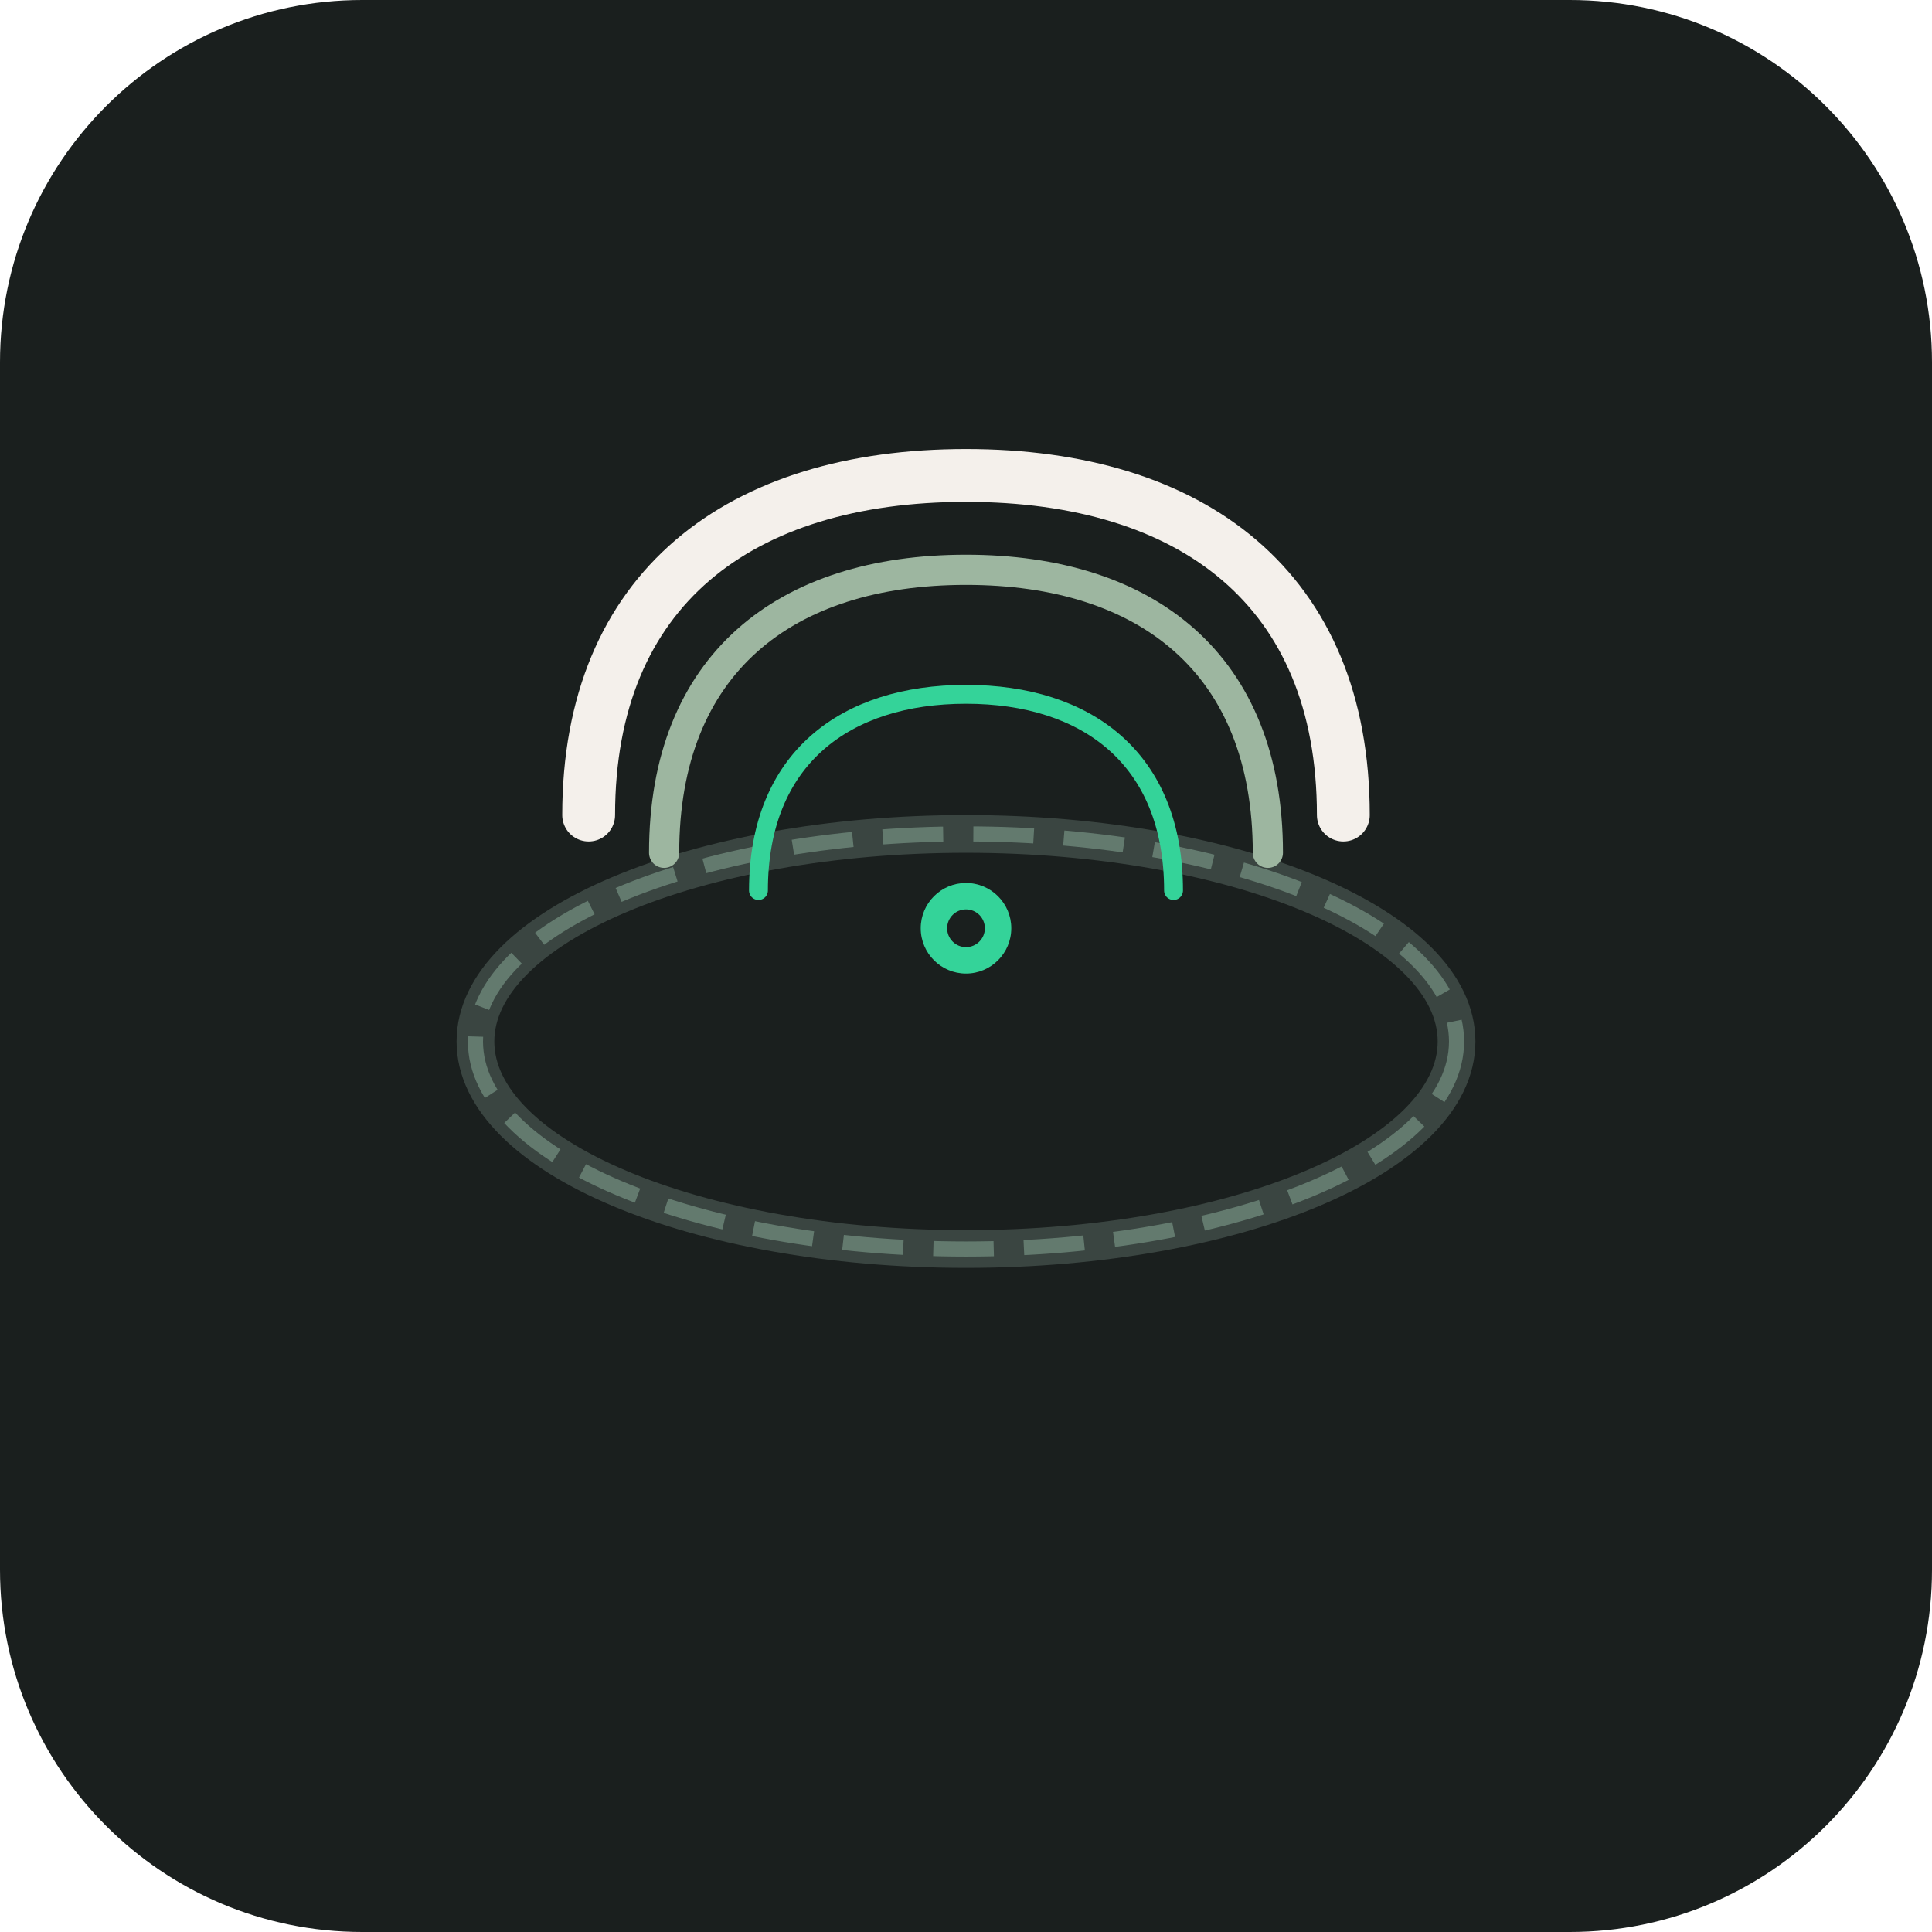
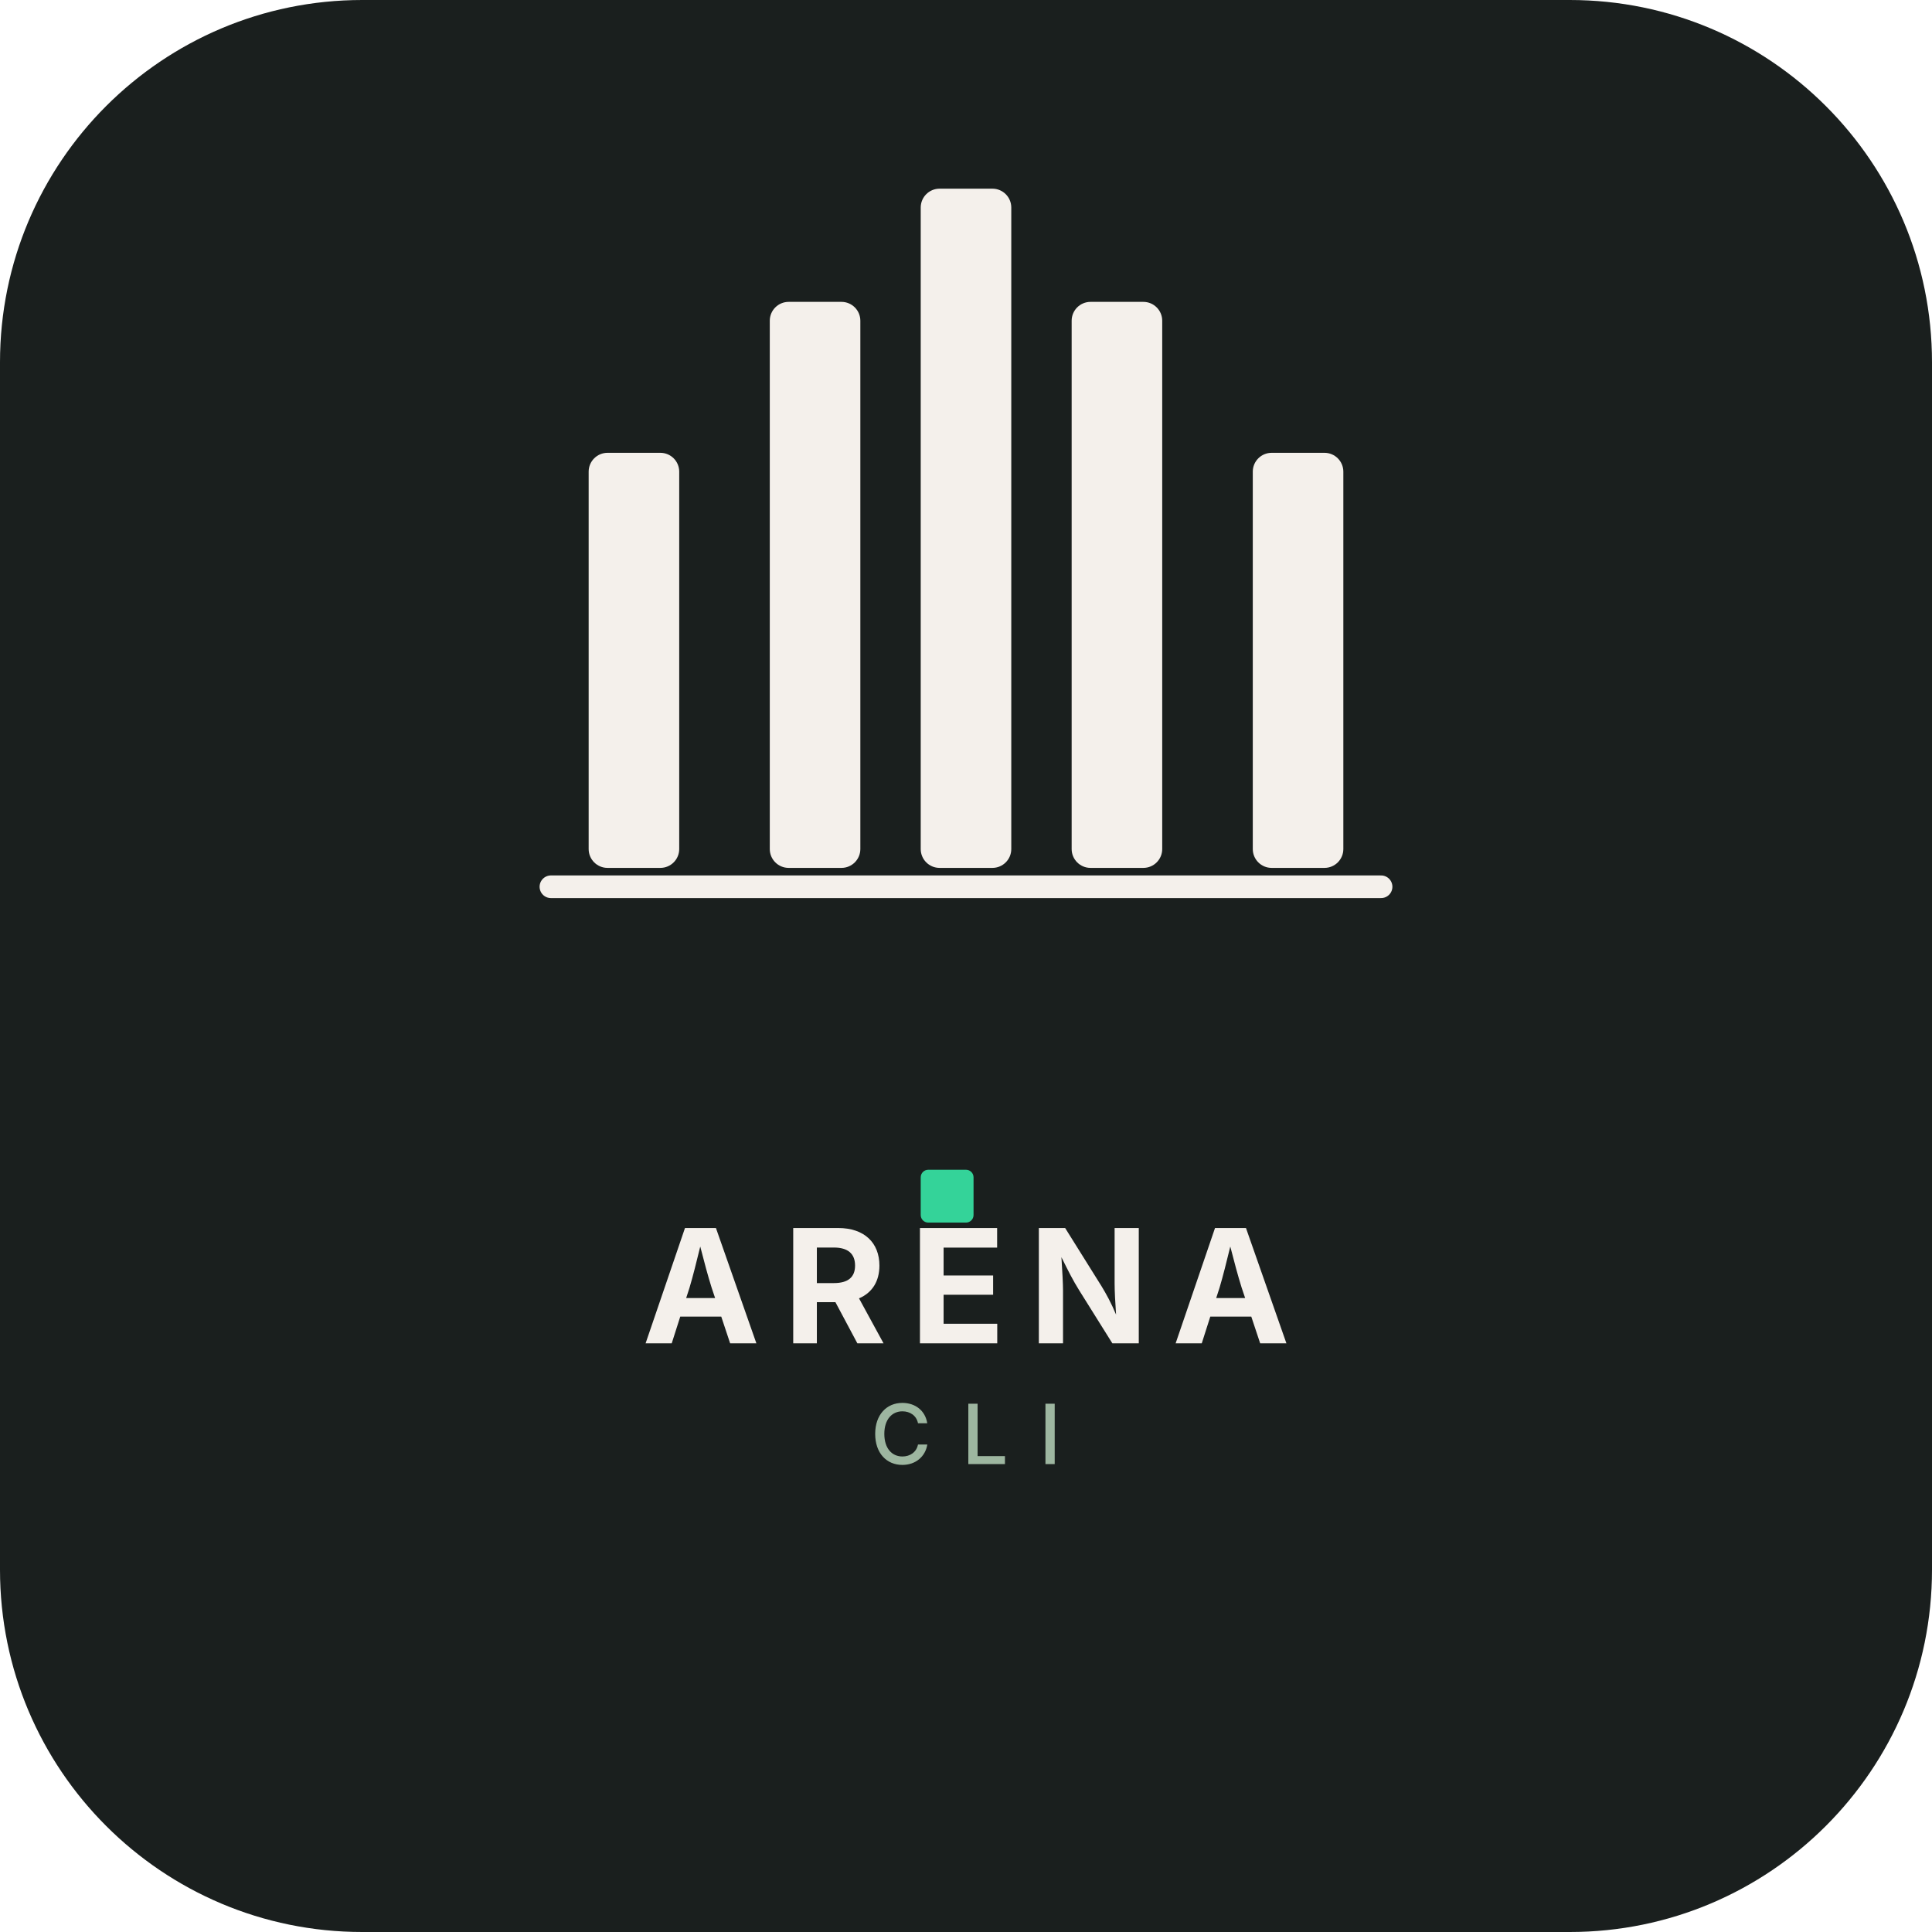
<svg xmlns="http://www.w3.org/2000/svg" viewBox="0 0 512 512" width="512" height="512">
  <rect width="512" height="512" rx="96" fill="#1a1f1e" />
-   <g transform="translate(256, 256)">
-     <ellipse cx="0" cy="20" rx="130" ry="55" fill="none" stroke="#3a4541" stroke-width="10" />
-     <ellipse cx="0" cy="20" rx="130" ry="55" fill="none" stroke="#8bb09c" stroke-width="4" stroke-dasharray="16 8" opacity=".5" />
-     <path d="M-100,-40 C-100,-100 -60,-130 0,-130 C60,-130 100,-100 100,-40" fill="none" stroke="#F4F0EB" stroke-width="14" stroke-linecap="round" />
-     <path d="M-80,-30 C-80,-80 -48,-105 0,-105 C48,-105 80,-80 80,-30" fill="none" stroke="#9db6a0" stroke-width="8" stroke-linecap="round" />
-     <path d="M-55,-20 C-55,-55 -32,-72 0,-72 C32,-72 55,-55 55,-20" fill="none" stroke="#34d399" stroke-width="5" stroke-linecap="round" />
-     <circle cx="0" cy="-10" r="12" fill="#34d399" />
-     <circle cx="0" cy="-10" r="5" fill="#1a1f1e" />
+   <g transform="translate(256, 180)">
+     <rect x="-100" y="-60" width="24" height="110" rx="5" fill="#F4F0EB" />
+     <rect x="-52" y="-100" width="24" height="150" rx="5" fill="#F4F0EB" />
+     <rect x="-12" y="-130" width="24" height="180" rx="5" fill="#F4F0EB" />
+     <rect x="28" y="-100" width="24" height="150" rx="5" fill="#F4F0EB" />
+     <rect x="76" y="-60" width="24" height="110" rx="5" fill="#F4F0EB" />
+     <line x1="-110" y1="55" x2="110" y2="55" stroke="#F4F0EB" stroke-width="6" stroke-linecap="round" />
  </g>
+   <rect x="244" y="310" width="14" height="14" rx="2" fill="#34d399" />
+   <text x="256" y="356" text-anchor="middle" fill="#F4F0EB" font-family="system-ui,-apple-system,sans-serif" font-size="42" font-weight="700" letter-spacing="6">ARENA</text>
+   <text x="256" y="388" text-anchor="middle" fill="#9db6a0" font-family="system-ui,-apple-system,sans-serif" font-size="22" font-weight="500" letter-spacing="8">CLI</text>
</svg>
